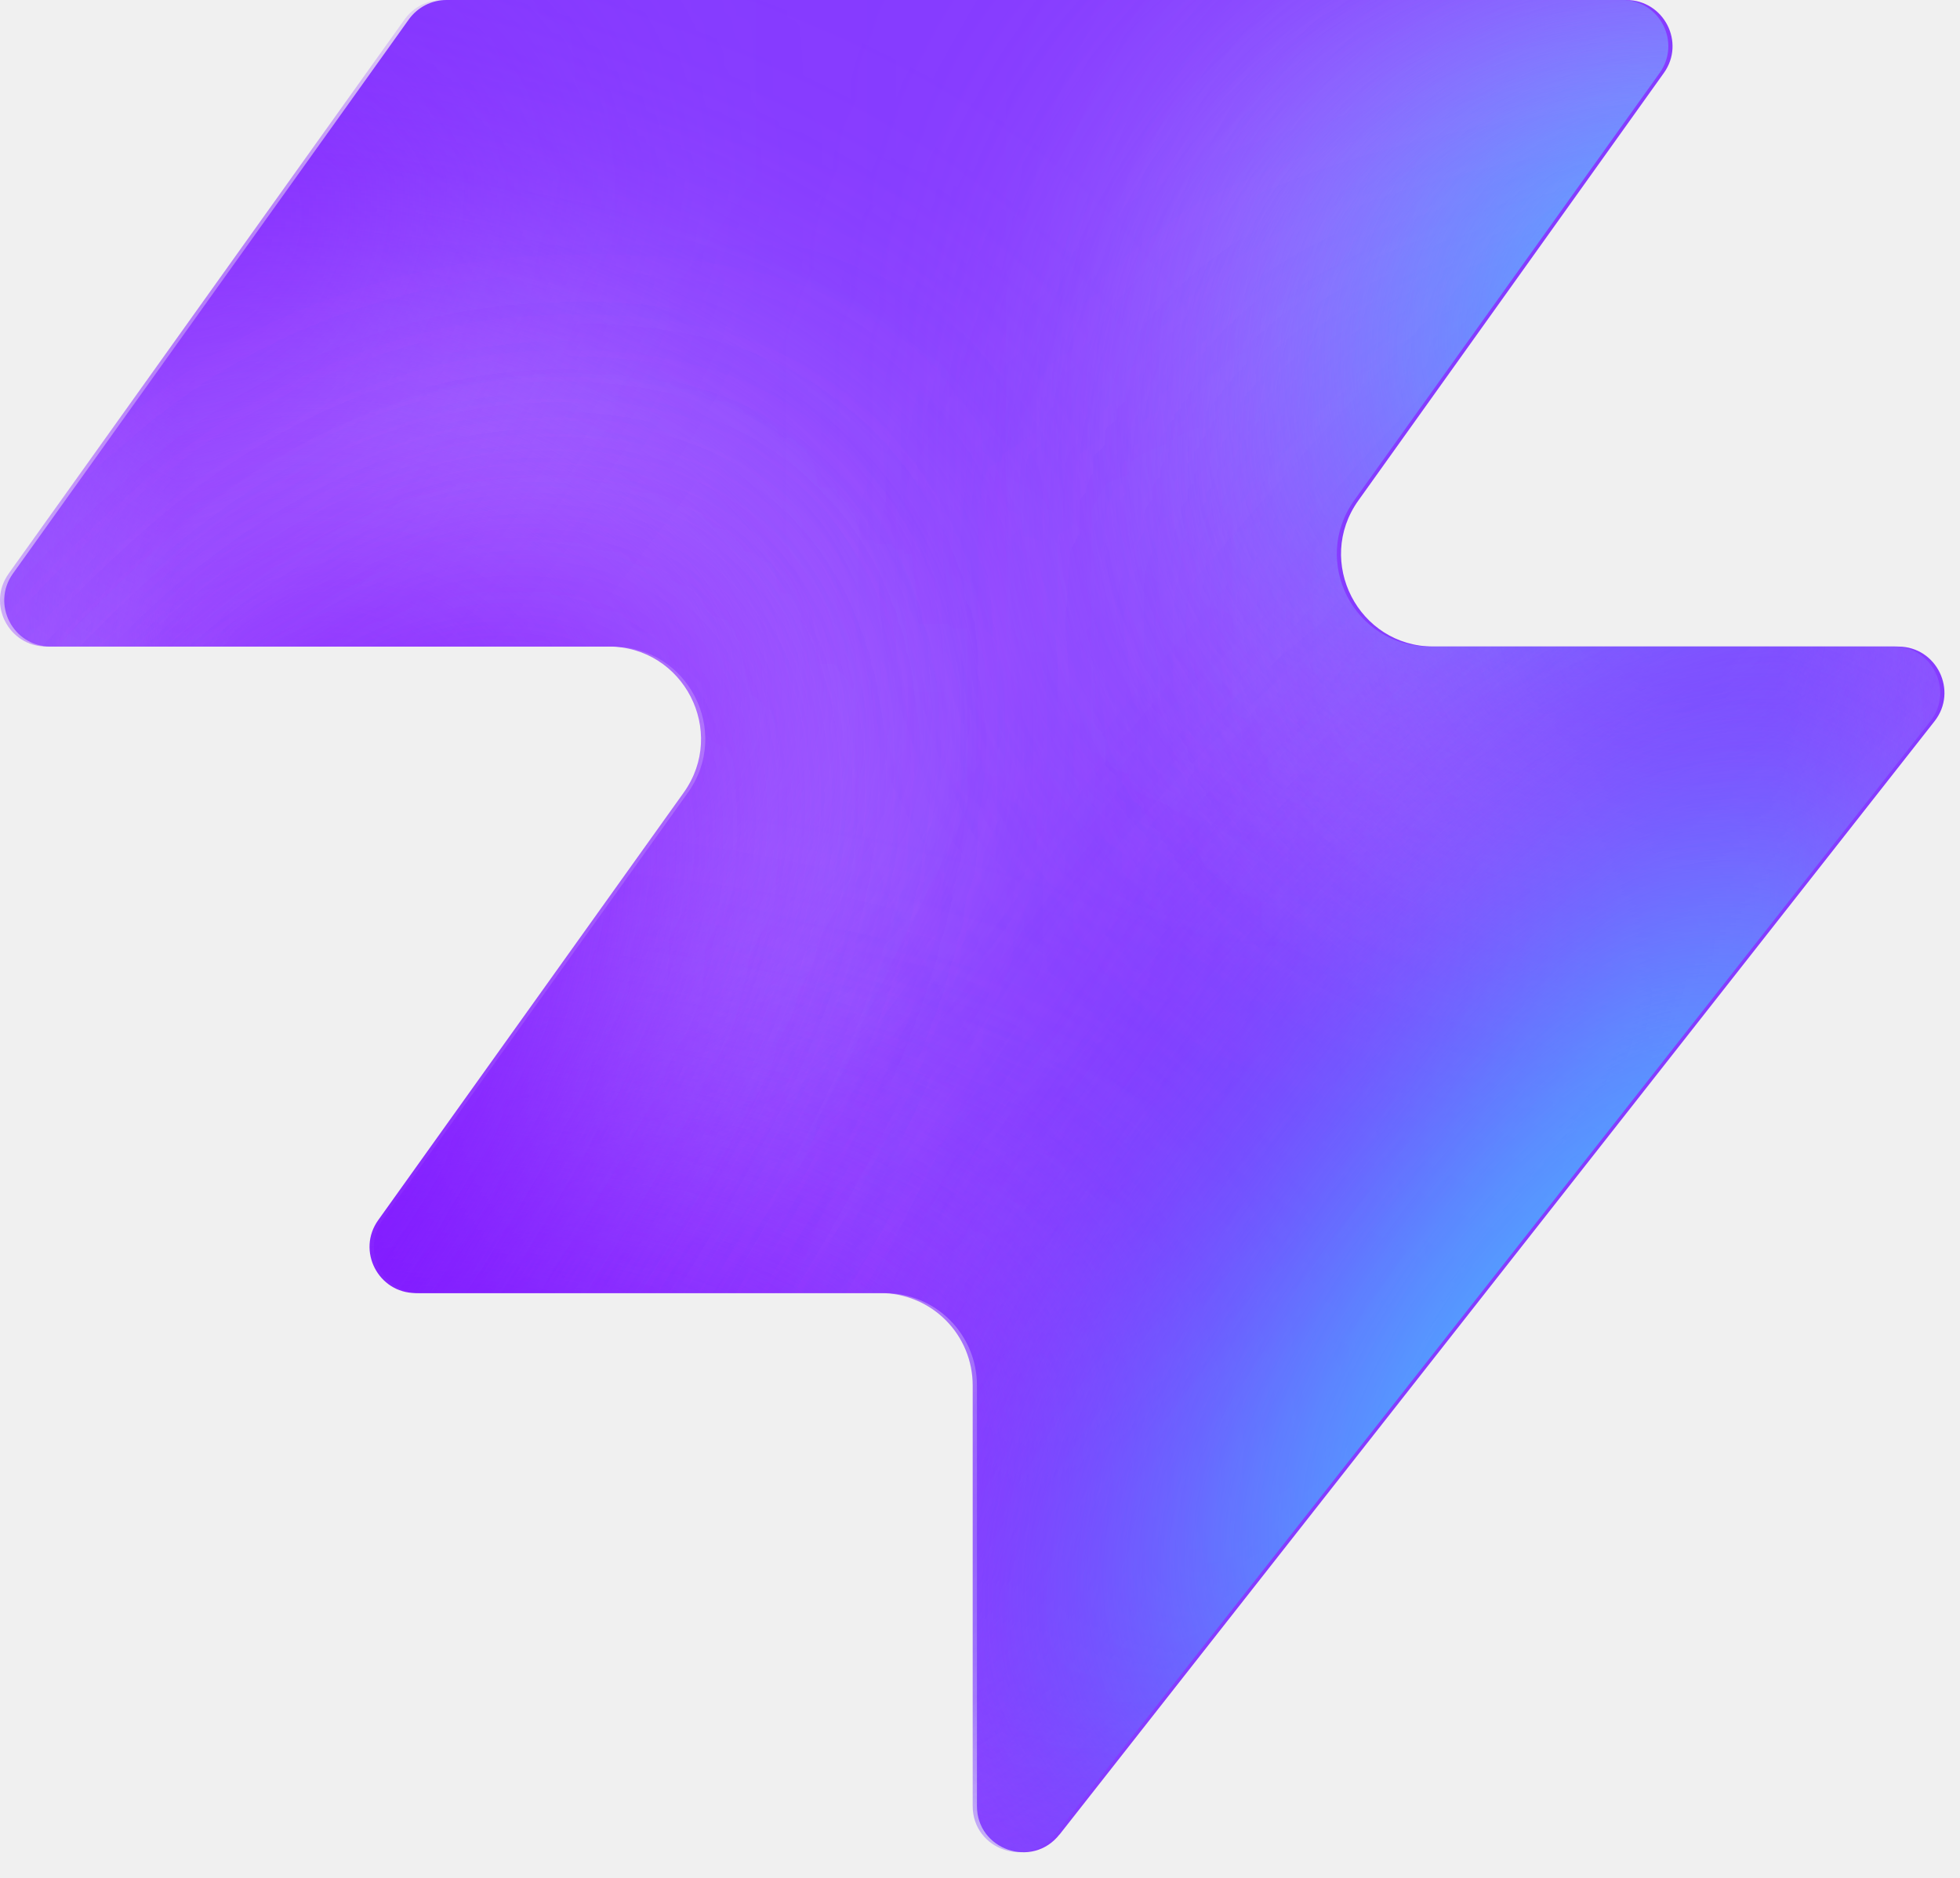
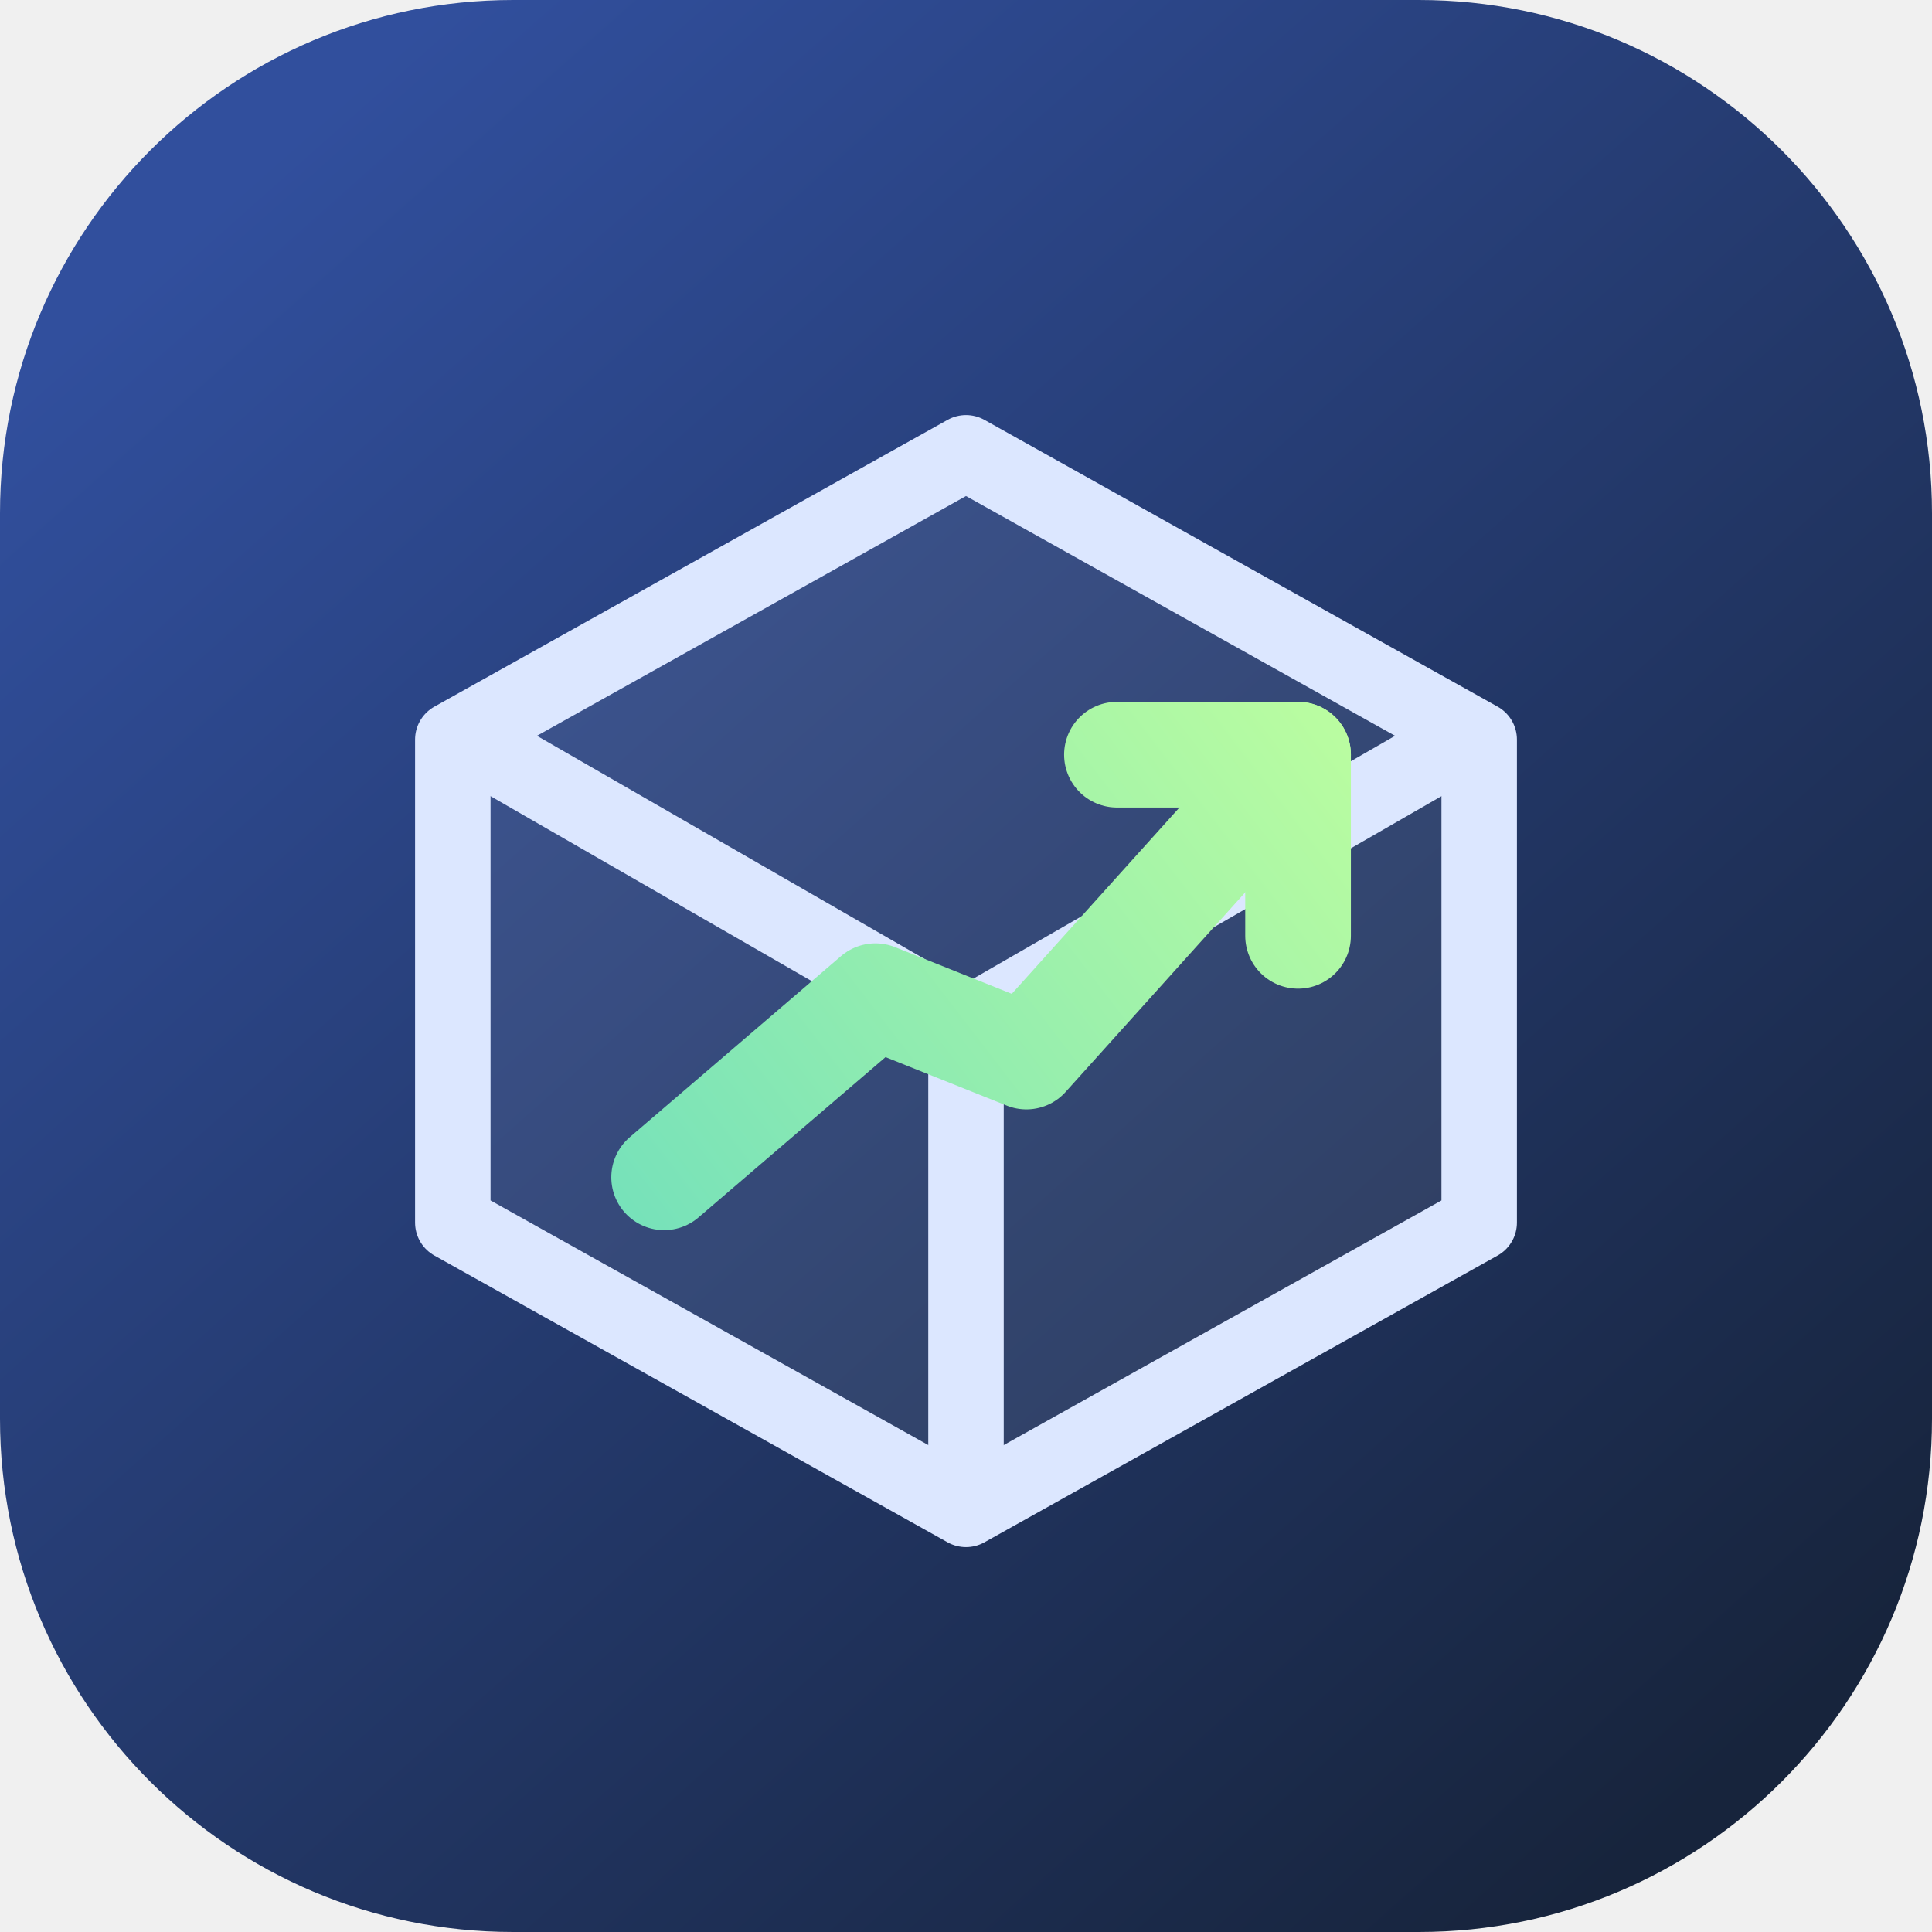
- <svg xmlns="http://www.w3.org/2000/svg" width="48" height="46" fill="none" viewBox="0 0 48 46">
-   <path fill="#863bff" d="M25.946 44.938c-.664.845-2.021.375-2.021-.698V33.937a2.26 2.26 0 0 0-2.262-2.262H10.287c-.92 0-1.456-1.04-.92-1.788l7.48-10.471c1.07-1.497 0-3.578-1.842-3.578H1.237c-.92 0-1.456-1.04-.92-1.788L10.013.474c.214-.297.556-.474.92-.474h28.894c.92 0 1.456 1.04.92 1.788l-7.48 10.471c-1.07 1.498 0 3.579 1.842 3.579h11.377c.943 0 1.473 1.088.89 1.83L25.947 44.94z" style="fill:#863bff;fill:color(display-p3 .525 .23 1);fill-opacity:1" />
-   <mask id="a" width="48" height="46" x="0" y="0" maskUnits="userSpaceOnUse" style="mask-type:alpha">
-     <path fill="#000" d="M25.842 44.938c-.664.844-2.021.375-2.021-.698V33.937a2.26 2.26 0 0 0-2.262-2.262H10.183c-.92 0-1.456-1.04-.92-1.788l7.48-10.471c1.07-1.498 0-3.579-1.842-3.579H1.133c-.92 0-1.456-1.04-.92-1.787L9.91.473c.214-.297.556-.474.92-.474h28.894c.92 0 1.456 1.04.92 1.788l-7.48 10.471c-1.07 1.498 0 3.578 1.842 3.578h11.377c.943 0 1.473 1.088.89 1.832L25.843 44.94z" style="fill:#000;fill-opacity:1" />
-   </mask>
-   <g mask="url(#a)">
-     <g filter="url(#b)">
-       <ellipse cx="5.508" cy="14.704" fill="#ede6ff" rx="5.508" ry="14.704" style="fill:#ede6ff;fill:color(display-p3 .927 .903 1);fill-opacity:1" transform="matrix(.00324 1 1 -.00324 -4.47 31.516)" />
-     </g>
-     <g filter="url(#c)">
-       <ellipse cx="10.399" cy="29.851" fill="#ede6ff" rx="10.399" ry="29.851" style="fill:#ede6ff;fill:color(display-p3 .927 .903 1);fill-opacity:1" transform="matrix(.00324 1 1 -.00324 -39.328 7.883)" />
-     </g>
-     <g filter="url(#d)">
-       <ellipse cx="5.508" cy="30.487" fill="#7e14ff" rx="5.508" ry="30.487" style="fill:#7e14ff;fill:color(display-p3 .492 .077 1);fill-opacity:1" transform="rotate(89.814 -25.913 -14.639)scale(1 -1)" />
-     </g>
-     <g filter="url(#e)">
-       <ellipse cx="5.508" cy="30.599" fill="#7e14ff" rx="5.508" ry="30.599" style="fill:#7e14ff;fill:color(display-p3 .492 .077 1);fill-opacity:1" transform="rotate(89.814 -32.644 -3.334)scale(1 -1)" />
-     </g>
-     <g filter="url(#f)">
-       <ellipse cx="5.508" cy="30.599" fill="#7e14ff" rx="5.508" ry="30.599" style="fill:#7e14ff;fill:color(display-p3 .492 .077 1);fill-opacity:1" transform="matrix(.00324 1 1 -.00324 -34.34 30.47)" />
-     </g>
-     <g filter="url(#g)">
-       <ellipse cx="14.072" cy="22.078" fill="#ede6ff" rx="14.072" ry="22.078" style="fill:#ede6ff;fill:color(display-p3 .927 .903 1);fill-opacity:1" transform="rotate(93.35 24.506 48.493)scale(-1 1)" />
-     </g>
-     <g filter="url(#h)">
-       <ellipse cx="3.47" cy="21.501" fill="#7e14ff" rx="3.47" ry="21.501" style="fill:#7e14ff;fill:color(display-p3 .492 .077 1);fill-opacity:1" transform="rotate(89.009 28.708 47.59)scale(-1 1)" />
-     </g>
-     <g filter="url(#i)">
-       <ellipse cx="3.47" cy="21.501" fill="#7e14ff" rx="3.47" ry="21.501" style="fill:#7e14ff;fill:color(display-p3 .492 .077 1);fill-opacity:1" transform="rotate(89.009 28.708 47.59)scale(-1 1)" />
-     </g>
-     <g filter="url(#j)">
-       <ellipse cx=".387" cy="8.972" fill="#7e14ff" rx="4.407" ry="29.108" style="fill:#7e14ff;fill:color(display-p3 .492 .077 1);fill-opacity:1" transform="rotate(39.51 .387 8.972)" />
-     </g>
-     <g filter="url(#k)">
-       <ellipse cx="47.523" cy="-6.092" fill="#7e14ff" rx="4.407" ry="29.108" style="fill:#7e14ff;fill:color(display-p3 .492 .077 1);fill-opacity:1" transform="rotate(37.892 47.523 -6.092)" />
-     </g>
-     <g filter="url(#l)">
-       <ellipse cx="41.412" cy="6.333" fill="#47bfff" rx="5.971" ry="9.665" style="fill:#47bfff;fill:color(display-p3 .28 .748 1);fill-opacity:1" transform="rotate(37.892 41.412 6.333)" />
-     </g>
-     <g filter="url(#m)">
-       <ellipse cx="-1.879" cy="38.332" fill="#7e14ff" rx="4.407" ry="29.108" style="fill:#7e14ff;fill:color(display-p3 .492 .077 1);fill-opacity:1" transform="rotate(37.892 -1.88 38.332)" />
-     </g>
-     <g filter="url(#n)">
-       <ellipse cx="-1.879" cy="38.332" fill="#7e14ff" rx="4.407" ry="29.108" style="fill:#7e14ff;fill:color(display-p3 .492 .077 1);fill-opacity:1" transform="rotate(37.892 -1.88 38.332)" />
-     </g>
-     <g filter="url(#o)">
-       <ellipse cx="35.651" cy="29.907" fill="#7e14ff" rx="4.407" ry="29.108" style="fill:#7e14ff;fill:color(display-p3 .492 .077 1);fill-opacity:1" transform="rotate(37.892 35.651 29.907)" />
-     </g>
-     <g filter="url(#p)">
-       <ellipse cx="38.418" cy="32.4" fill="#47bfff" rx="5.971" ry="15.297" style="fill:#47bfff;fill:color(display-p3 .28 .748 1);fill-opacity:1" transform="rotate(37.892 38.418 32.4)" />
-     </g>
-   </g>
+ <svg xmlns="http://www.w3.org/2000/svg" viewBox="0 0 64 64">
  <defs>
-     <filter id="b" width="60.045" height="41.654" x="-19.77" y="16.149" color-interpolation-filters="sRGB" filterUnits="userSpaceOnUse">
-       <feFlood flood-opacity="0" result="BackgroundImageFix" />
-       <feBlend in="SourceGraphic" in2="BackgroundImageFix" result="shape" />
-       <feGaussianBlur result="effect1_foregroundBlur_2002_17158" stdDeviation="7.659" />
-     </filter>
-     <filter id="c" width="90.34" height="51.437" x="-54.613" y="-7.533" color-interpolation-filters="sRGB" filterUnits="userSpaceOnUse">
-       <feFlood flood-opacity="0" result="BackgroundImageFix" />
-       <feBlend in="SourceGraphic" in2="BackgroundImageFix" result="shape" />
-       <feGaussianBlur result="effect1_foregroundBlur_2002_17158" stdDeviation="7.659" />
-     </filter>
-     <filter id="d" width="79.355" height="29.4" x="-49.64" y="2.03" color-interpolation-filters="sRGB" filterUnits="userSpaceOnUse">
-       <feFlood flood-opacity="0" result="BackgroundImageFix" />
-       <feBlend in="SourceGraphic" in2="BackgroundImageFix" result="shape" />
-       <feGaussianBlur result="effect1_foregroundBlur_2002_17158" stdDeviation="4.596" />
-     </filter>
-     <filter id="e" width="79.579" height="29.4" x="-45.045" y="20.029" color-interpolation-filters="sRGB" filterUnits="userSpaceOnUse">
-       <feFlood flood-opacity="0" result="BackgroundImageFix" />
-       <feBlend in="SourceGraphic" in2="BackgroundImageFix" result="shape" />
-       <feGaussianBlur result="effect1_foregroundBlur_2002_17158" stdDeviation="4.596" />
-     </filter>
-     <filter id="f" width="79.579" height="29.4" x="-43.513" y="21.178" color-interpolation-filters="sRGB" filterUnits="userSpaceOnUse">
-       <feFlood flood-opacity="0" result="BackgroundImageFix" />
-       <feBlend in="SourceGraphic" in2="BackgroundImageFix" result="shape" />
-       <feGaussianBlur result="effect1_foregroundBlur_2002_17158" stdDeviation="4.596" />
-     </filter>
-     <filter id="g" width="74.749" height="58.852" x="15.756" y="-17.901" color-interpolation-filters="sRGB" filterUnits="userSpaceOnUse">
-       <feFlood flood-opacity="0" result="BackgroundImageFix" />
-       <feBlend in="SourceGraphic" in2="BackgroundImageFix" result="shape" />
-       <feGaussianBlur result="effect1_foregroundBlur_2002_17158" stdDeviation="7.659" />
-     </filter>
-     <filter id="h" width="61.377" height="25.362" x="23.548" y="2.284" color-interpolation-filters="sRGB" filterUnits="userSpaceOnUse">
-       <feFlood flood-opacity="0" result="BackgroundImageFix" />
-       <feBlend in="SourceGraphic" in2="BackgroundImageFix" result="shape" />
-       <feGaussianBlur result="effect1_foregroundBlur_2002_17158" stdDeviation="4.596" />
-     </filter>
-     <filter id="i" width="61.377" height="25.362" x="23.548" y="2.284" color-interpolation-filters="sRGB" filterUnits="userSpaceOnUse">
-       <feFlood flood-opacity="0" result="BackgroundImageFix" />
-       <feBlend in="SourceGraphic" in2="BackgroundImageFix" result="shape" />
-       <feGaussianBlur result="effect1_foregroundBlur_2002_17158" stdDeviation="4.596" />
-     </filter>
-     <filter id="j" width="56.045" height="63.649" x="-27.636" y="-22.853" color-interpolation-filters="sRGB" filterUnits="userSpaceOnUse">
-       <feFlood flood-opacity="0" result="BackgroundImageFix" />
-       <feBlend in="SourceGraphic" in2="BackgroundImageFix" result="shape" />
-       <feGaussianBlur result="effect1_foregroundBlur_2002_17158" stdDeviation="4.596" />
-     </filter>
-     <filter id="k" width="54.814" height="64.646" x="20.116" y="-38.415" color-interpolation-filters="sRGB" filterUnits="userSpaceOnUse">
-       <feFlood flood-opacity="0" result="BackgroundImageFix" />
-       <feBlend in="SourceGraphic" in2="BackgroundImageFix" result="shape" />
-       <feGaussianBlur result="effect1_foregroundBlur_2002_17158" stdDeviation="4.596" />
-     </filter>
-     <filter id="l" width="33.541" height="35.313" x="24.641" y="-11.323" color-interpolation-filters="sRGB" filterUnits="userSpaceOnUse">
-       <feFlood flood-opacity="0" result="BackgroundImageFix" />
-       <feBlend in="SourceGraphic" in2="BackgroundImageFix" result="shape" />
-       <feGaussianBlur result="effect1_foregroundBlur_2002_17158" stdDeviation="4.596" />
-     </filter>
-     <filter id="m" width="54.814" height="64.646" x="-29.286" y="6.009" color-interpolation-filters="sRGB" filterUnits="userSpaceOnUse">
-       <feFlood flood-opacity="0" result="BackgroundImageFix" />
-       <feBlend in="SourceGraphic" in2="BackgroundImageFix" result="shape" />
-       <feGaussianBlur result="effect1_foregroundBlur_2002_17158" stdDeviation="4.596" />
-     </filter>
-     <filter id="n" width="54.814" height="64.646" x="-29.286" y="6.009" color-interpolation-filters="sRGB" filterUnits="userSpaceOnUse">
-       <feFlood flood-opacity="0" result="BackgroundImageFix" />
-       <feBlend in="SourceGraphic" in2="BackgroundImageFix" result="shape" />
-       <feGaussianBlur result="effect1_foregroundBlur_2002_17158" stdDeviation="4.596" />
-     </filter>
-     <filter id="o" width="54.814" height="64.646" x="8.244" y="-2.416" color-interpolation-filters="sRGB" filterUnits="userSpaceOnUse">
-       <feFlood flood-opacity="0" result="BackgroundImageFix" />
-       <feBlend in="SourceGraphic" in2="BackgroundImageFix" result="shape" />
-       <feGaussianBlur result="effect1_foregroundBlur_2002_17158" stdDeviation="4.596" />
-     </filter>
-     <filter id="p" width="39.409" height="43.623" x="18.713" y="10.588" color-interpolation-filters="sRGB" filterUnits="userSpaceOnUse">
-       <feFlood flood-opacity="0" result="BackgroundImageFix" />
-       <feBlend in="SourceGraphic" in2="BackgroundImageFix" result="shape" />
-       <feGaussianBlur result="effect1_foregroundBlur_2002_17158" stdDeviation="4.596" />
-     </filter>
+     <linearGradient id="bg" x1="8" y1="6" x2="56" y2="60" gradientUnits="userSpaceOnUse">
+       <stop stop-color="#314f9d" />
+       <stop offset="1" stop-color="#17243c" />
+     </linearGradient>
+     <linearGradient id="accent" x1="21" y1="43" x2="47" y2="23" gradientUnits="userSpaceOnUse">
+       <stop stop-color="#73e0bb" />
+       <stop offset="1" stop-color="#c0ff9e" />
+     </linearGradient>
  </defs>
+   <rect width="64" height="64" rx="17" fill="url(#bg)" />
+   <path d="m32 15 17 9.5v16L32 50l-17-9.5v-16L32 15Z" fill="#fff" fill-opacity=".08" stroke="#dce7ff" stroke-linejoin="round" stroke-width="2.5" />
+   <path d="M15.5 24.5 32 34l16.5-9.5M32 34v15" fill="none" stroke="#dce7ff" stroke-linejoin="round" stroke-width="2.5" />
+   <path d="m22 39 7-6 5 2 9-10" fill="none" stroke="url(#accent)" stroke-linecap="round" stroke-linejoin="round" stroke-width="3.5" />
+   <path d="M37 25h6v6" fill="none" stroke="url(#accent)" stroke-linecap="round" stroke-linejoin="round" stroke-width="3.5" />
</svg>
